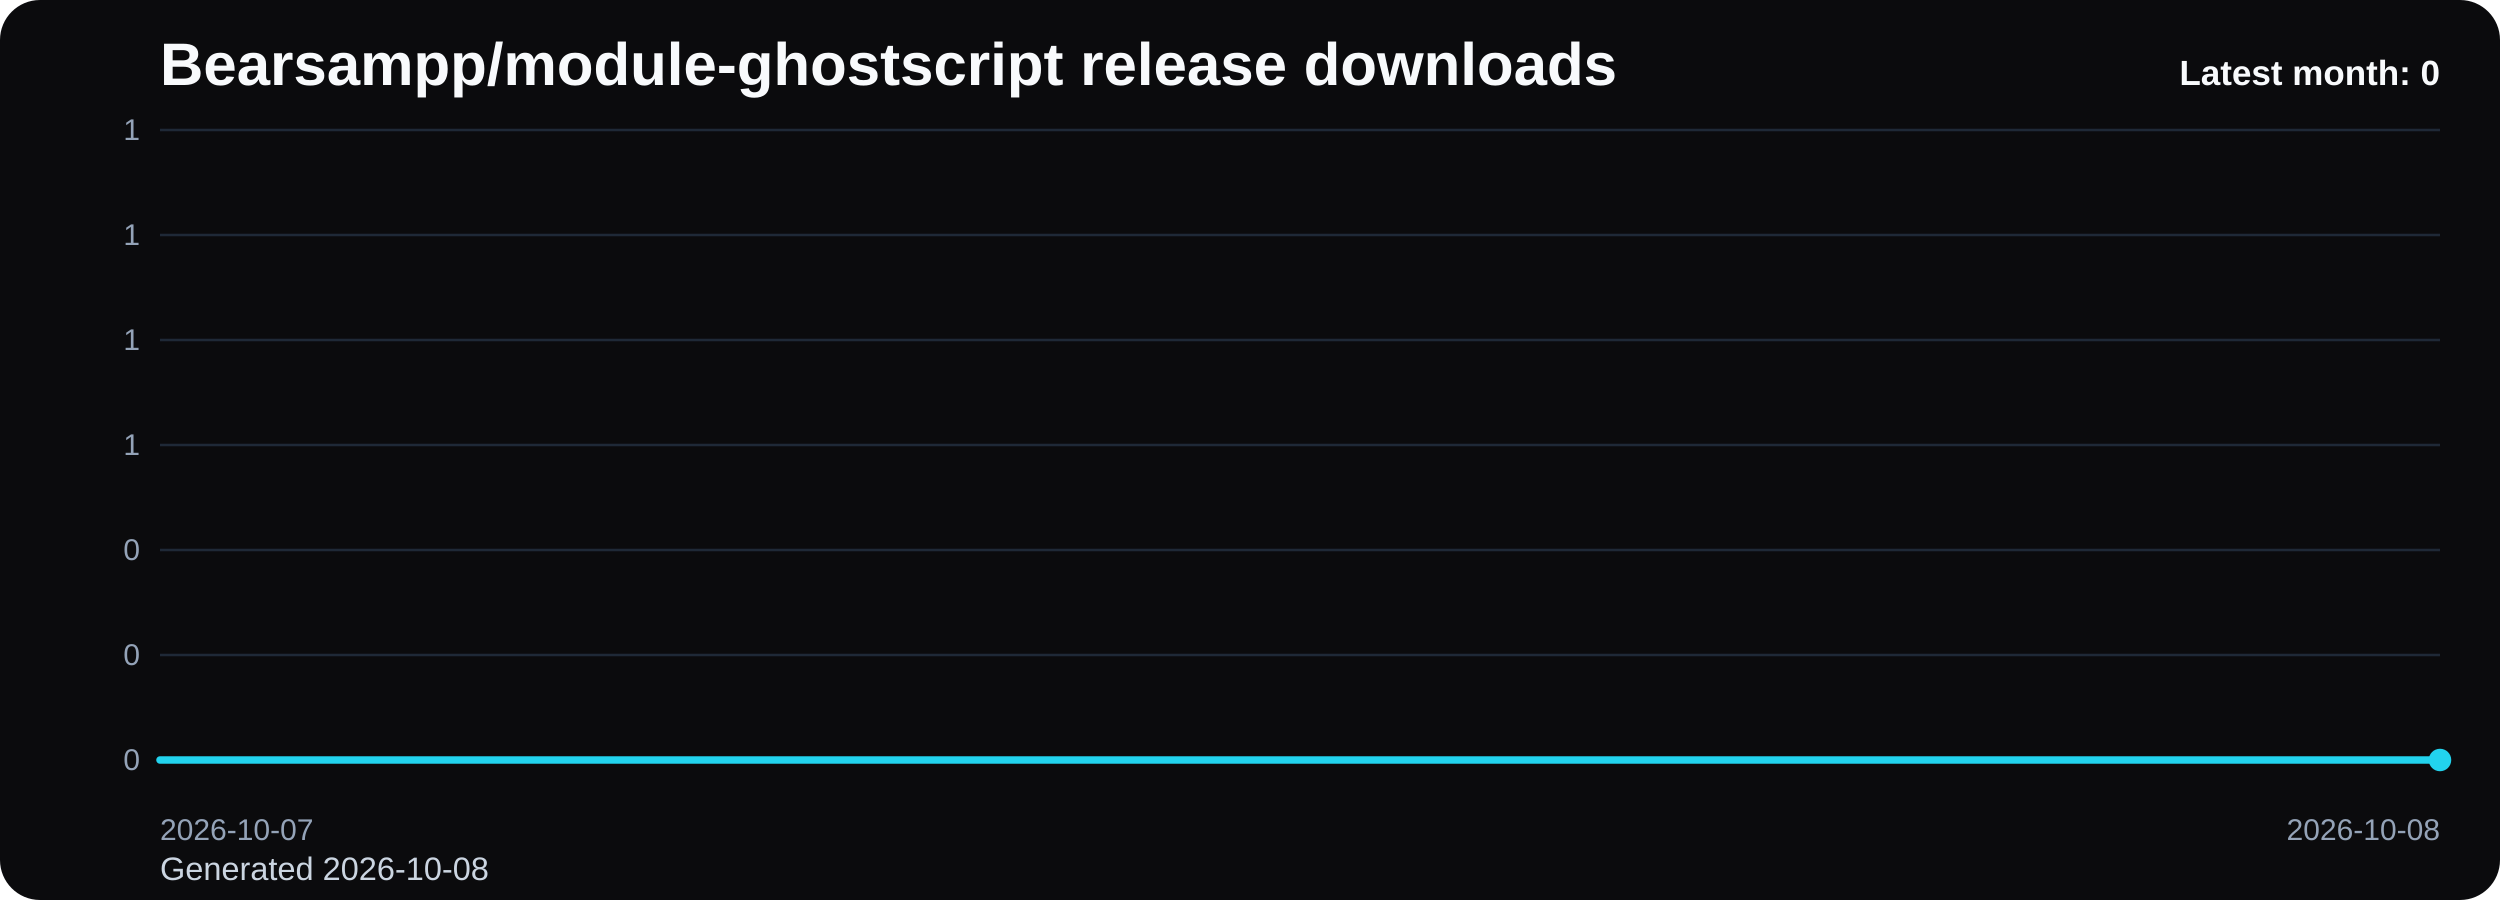
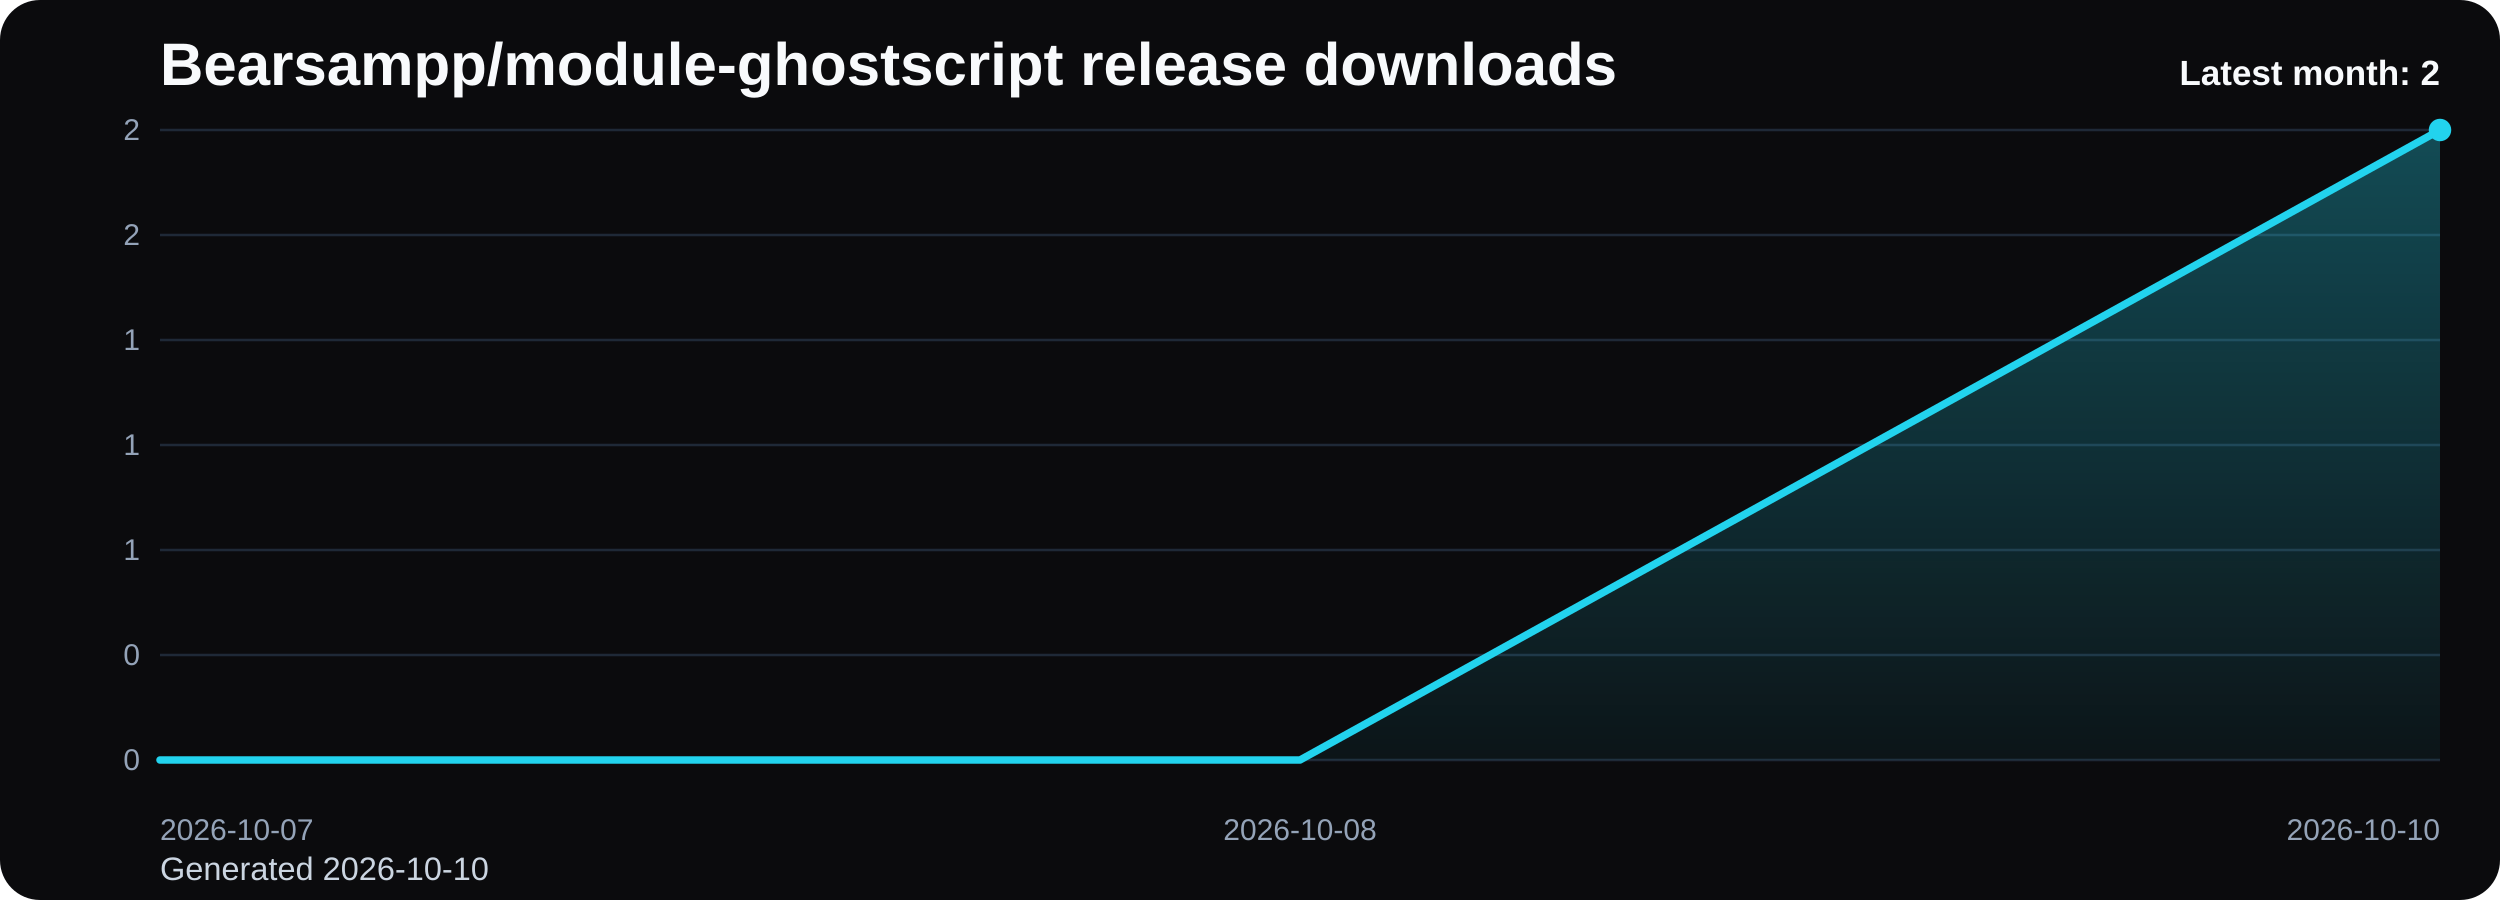
<svg xmlns="http://www.w3.org/2000/svg" viewBox="0 0 1000 360" role="img" aria-label="Bearsampp/module-ghostscript release downloads chart">
  <defs>
    <linearGradient id="fill-monthly-black" x1="0" y1="0" x2="0" y2="1">
      <stop offset="0%" stop-color="#22d3ee" stop-opacity="0.32" />
      <stop offset="100%" stop-color="#22d3ee" stop-opacity="0.05" />
    </linearGradient>
    <style>
      .bg { fill: #0b0b0d; }
      .title { font: 700 24px Arial, sans-serif; fill: #f8fafc; }
      .sub { font: 400 13px Arial, sans-serif; fill: #cbd5e1; }
      .grid { stroke: #1f2937; stroke-width: 1; }
      .axis { font: 400 12px Arial, sans-serif; fill: #94a3b8; }
      .line { fill: none; stroke: #22d3ee; stroke-width: 3; stroke-linecap: round; stroke-linejoin: round; }
      .dot { fill: #22d3ee; }
      .value { font: 600 11px Arial, sans-serif; fill: #cbd5e1; }
      .latest { font: 700 14px Arial, sans-serif; fill: #f8fafc; }
    </style>
  </defs>
  <rect class="bg" x="0" y="0" width="1000" height="360" rx="16" />
  <text class="title" x="64" y="34">Bearsampp/module-ghostscript release downloads</text>
-   <text class="sub" x="64" y="352">Generated 2026-10-08</text>
+   <text class="sub" x="64" y="352">Generated 2026-10-10</text>
  <line x1="64" y1="52.00" x2="976" y2="52.00" class="grid" />
-   <text x="56" y="56.00" text-anchor="end" class="axis">1</text>
+   <text x="56" y="56.00" text-anchor="end" class="axis">2</text>
  <line x1="64" y1="94.00" x2="976" y2="94.00" class="grid" />
-   <text x="56" y="98.00" text-anchor="end" class="axis">1</text>
+   <text x="56" y="98.00" text-anchor="end" class="axis">2</text>
  <line x1="64" y1="136.00" x2="976" y2="136.00" class="grid" />
  <text x="56" y="140.00" text-anchor="end" class="axis">1</text>
  <line x1="64" y1="178.00" x2="976" y2="178.00" class="grid" />
  <text x="56" y="182.00" text-anchor="end" class="axis">1</text>
  <line x1="64" y1="220.00" x2="976" y2="220.00" class="grid" />
-   <text x="56" y="224.00" text-anchor="end" class="axis">0</text>
+   <text x="56" y="224.00" text-anchor="end" class="axis">1</text>
  <line x1="64" y1="262.00" x2="976" y2="262.00" class="grid" />
  <text x="56" y="266.00" text-anchor="end" class="axis">0</text>
  <line x1="64" y1="304.00" x2="976" y2="304.00" class="grid" />
  <text x="56" y="308.00" text-anchor="end" class="axis">0</text>
-   <path d="M 64.00 304 L 64.00 304.00 L 976.00 304.00 L 976.00 304 Z" fill="url(#fill-monthly-black)" />
-   <polyline class="line" points="64.00,304.00 976.00,304.00" />
-   <circle class="dot" cx="976.00" cy="304.00" r="4.5" />
+   <path d="M 64.00 304 L 64.00 304.00 L 520.00 304.00 L 976.00 52.00 L 976.00 304 Z" fill="url(#fill-monthly-black)" />
+   <polyline class="line" points="64.00,304.00 520.00,304.00 976.00,52.00" />
+   <circle class="dot" cx="976.00" cy="52.00" r="4.5" />
  <text class="axis" x="64.00" y="336" text-anchor="start">2026-10-07</text>
-   <text class="axis" x="976.00" y="336" text-anchor="end">2026-10-08</text>
-   <text class="latest" x="976" y="34" text-anchor="end">Latest month: 0</text>
+   <text class="axis" x="520.00" y="336" text-anchor="middle">2026-10-08</text>
+   <text class="axis" x="976.00" y="336" text-anchor="end">2026-10-10</text>
+   <text class="latest" x="976" y="34" text-anchor="end">Latest month: 2</text>
</svg>
